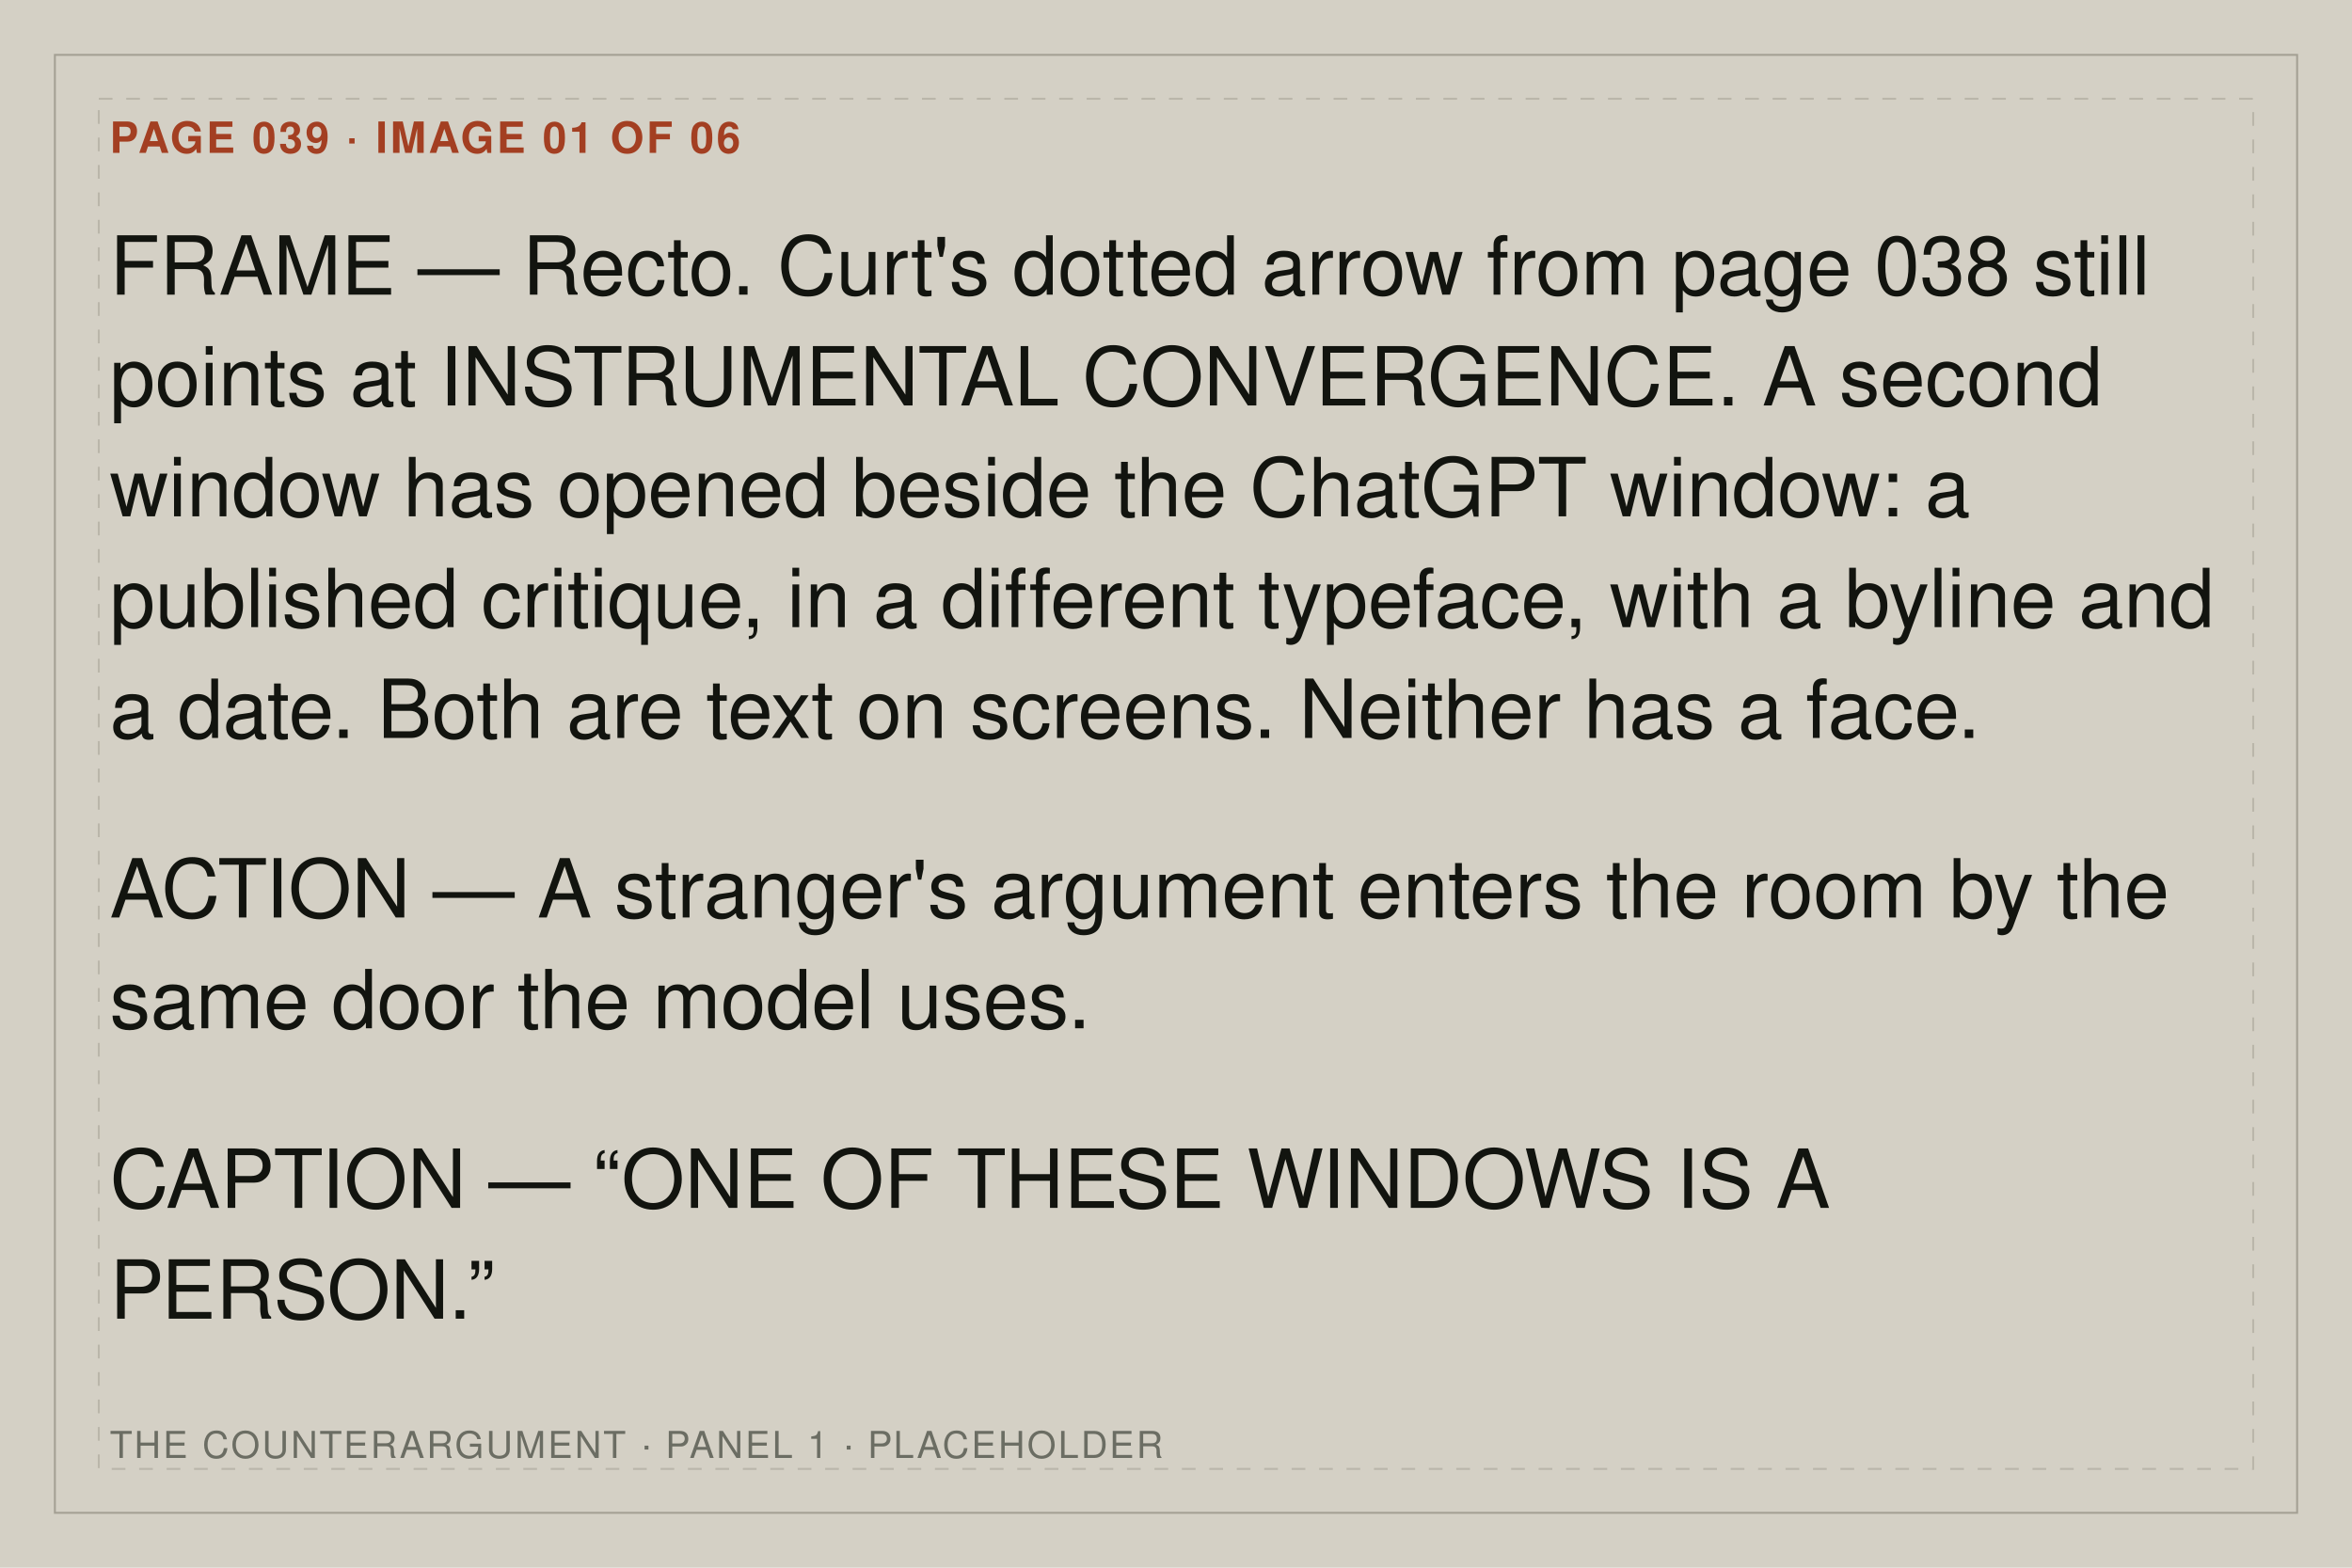
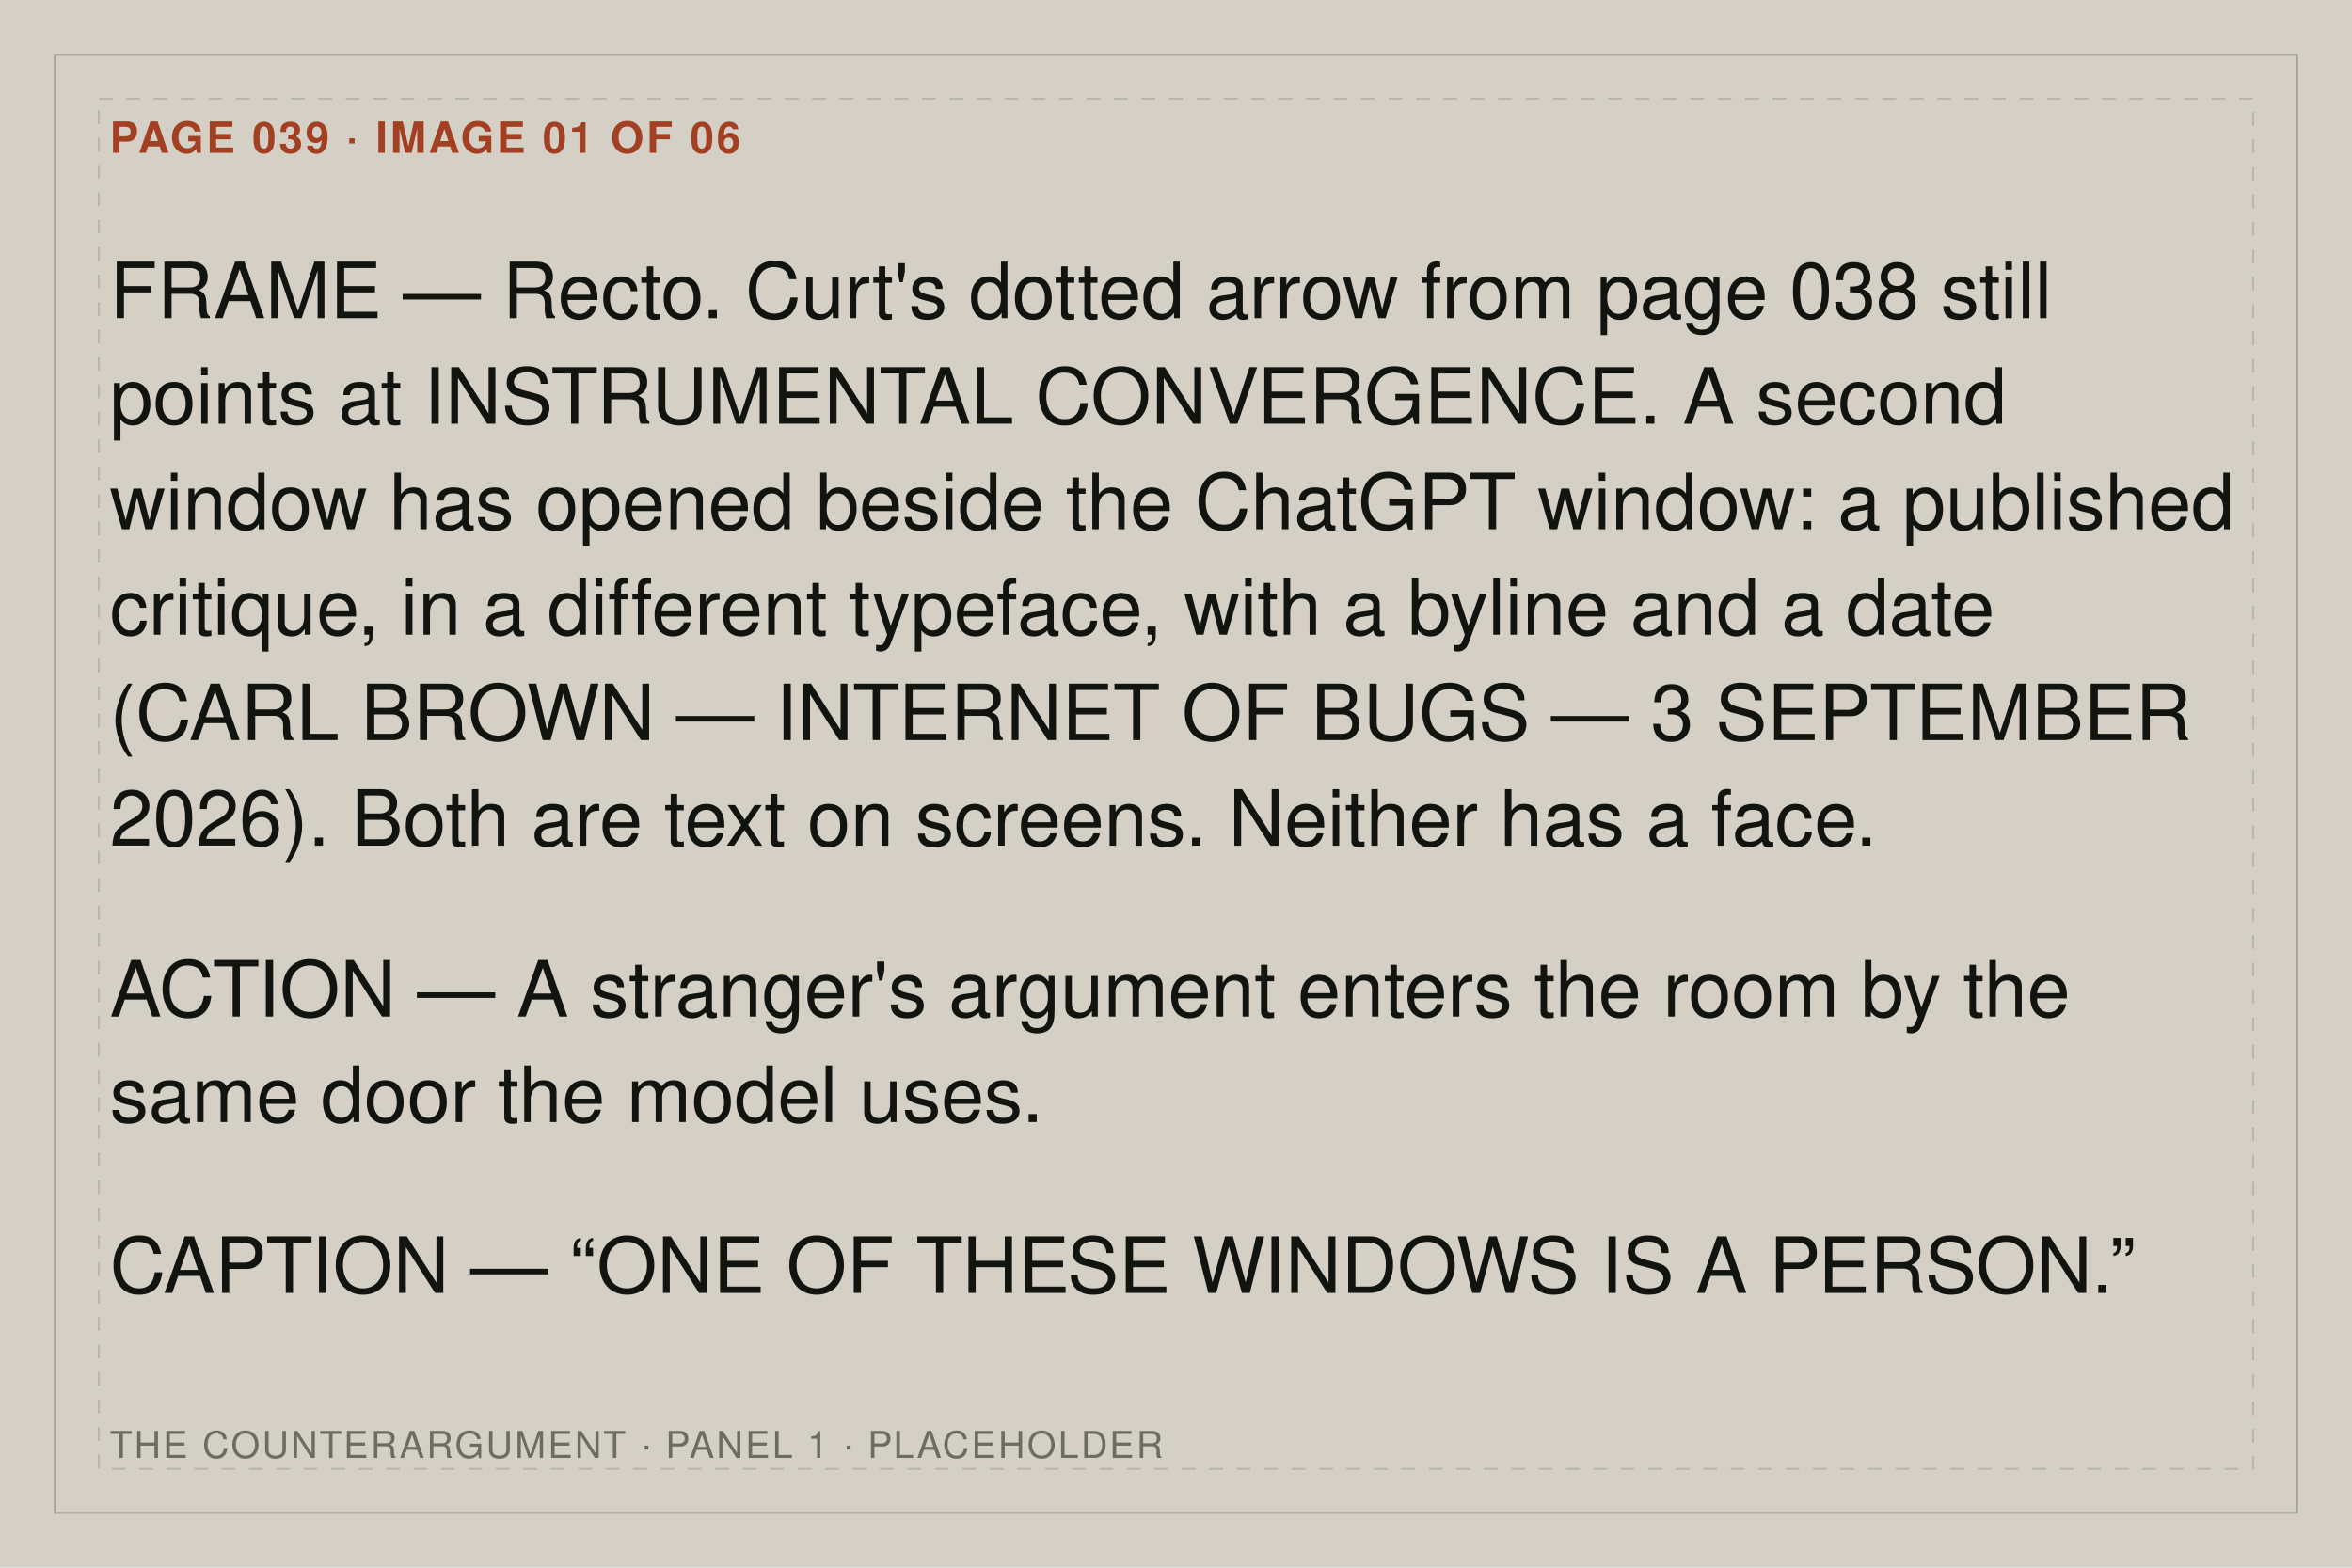
<svg xmlns="http://www.w3.org/2000/svg" width="1200" height="800" viewBox="0 0 1200 800" role="img" aria-labelledby="title">
  <rect width="1200" height="800" fill="#d4d0c5" />
  <rect x="28" y="28" width="1144" height="744" fill="none" stroke="#a4a094" stroke-width="1" />
  <rect x="50.4" y="50.4" width="1099.2" height="699.2" fill="none" stroke="#a4a094" stroke-width="1" stroke-dasharray="7 7" opacity="0.55" />
  <g font-family="Helvetica, Arial, 'Liberation Sans', 'Nimbus Sans', sans-serif">
    <text x="56" y="78" font-size="22" font-weight="700" letter-spacing="1.32" fill="#a33f22">PAGE 039 · IMAGE 01 OF 06</text>
-     <text font-size="41.58" fill="#12140f" text-anchor="start" xml:space="preserve">
-       <tspan x="56" y="150.37">FRAME — Recto. Curt's dotted arrow from page 038 still</tspan>
-       <tspan x="56" y="206.92">points at INSTRUMENTAL CONVERGENCE. A second</tspan>
-       <tspan x="56" y="263.47">window has opened beside the ChatGPT window: a</tspan>
-       <tspan x="56" y="320.03">published critique, in a different typeface, with a byline and</tspan>
-       <tspan x="56" y="376.58">a date. Both are text on screens. Neither has a face.</tspan>
-       <tspan x="56" y="468.2">ACTION — A stranger's argument enters the room by the</tspan>
-       <tspan x="56" y="524.75">same door the model uses.</tspan>
-       <tspan x="56" y="616.37">CAPTION — “ONE OF THESE WINDOWS IS A</tspan>
-       <tspan x="56" y="672.92">PERSON.”</tspan>
+     <text font-size="39.58" fill="#12140f" text-anchor="start" xml:space="preserve">
+       <tspan x="56" y="162.37">FRAME — Recto. Curt's dotted arrow from page 038 still</tspan>
+       <tspan x="56" y="216.21">points at INSTRUMENTAL CONVERGENCE. A second</tspan>
+       <tspan x="56" y="270.04">window has opened beside the ChatGPT window: a published</tspan>
+       <tspan x="56" y="323.87">critique, in a different typeface, with a byline and a date</tspan>
+       <tspan x="56" y="377.71">(CARL BROWN — INTERNET OF BUGS — 3 SEPTEMBER</tspan>
+       <tspan x="56" y="431.54">2026). Both are text on screens. Neither has a face.</tspan>
+       <tspan x="56" y="518.75">ACTION — A stranger's argument enters the room by the</tspan>
+       <tspan x="56" y="572.58">same door the model uses.</tspan>
+       <tspan x="56" y="659.79">CAPTION — “ONE OF THESE WINDOWS IS A PERSON.”</tspan>
    </text>
    <text x="56" y="744" font-size="18.92" letter-spacing="1.1" fill="#6b6d63">THE COUNTERARGUMENT · PANEL 1 · PLACEHOLDER</text>
  </g>
</svg>
